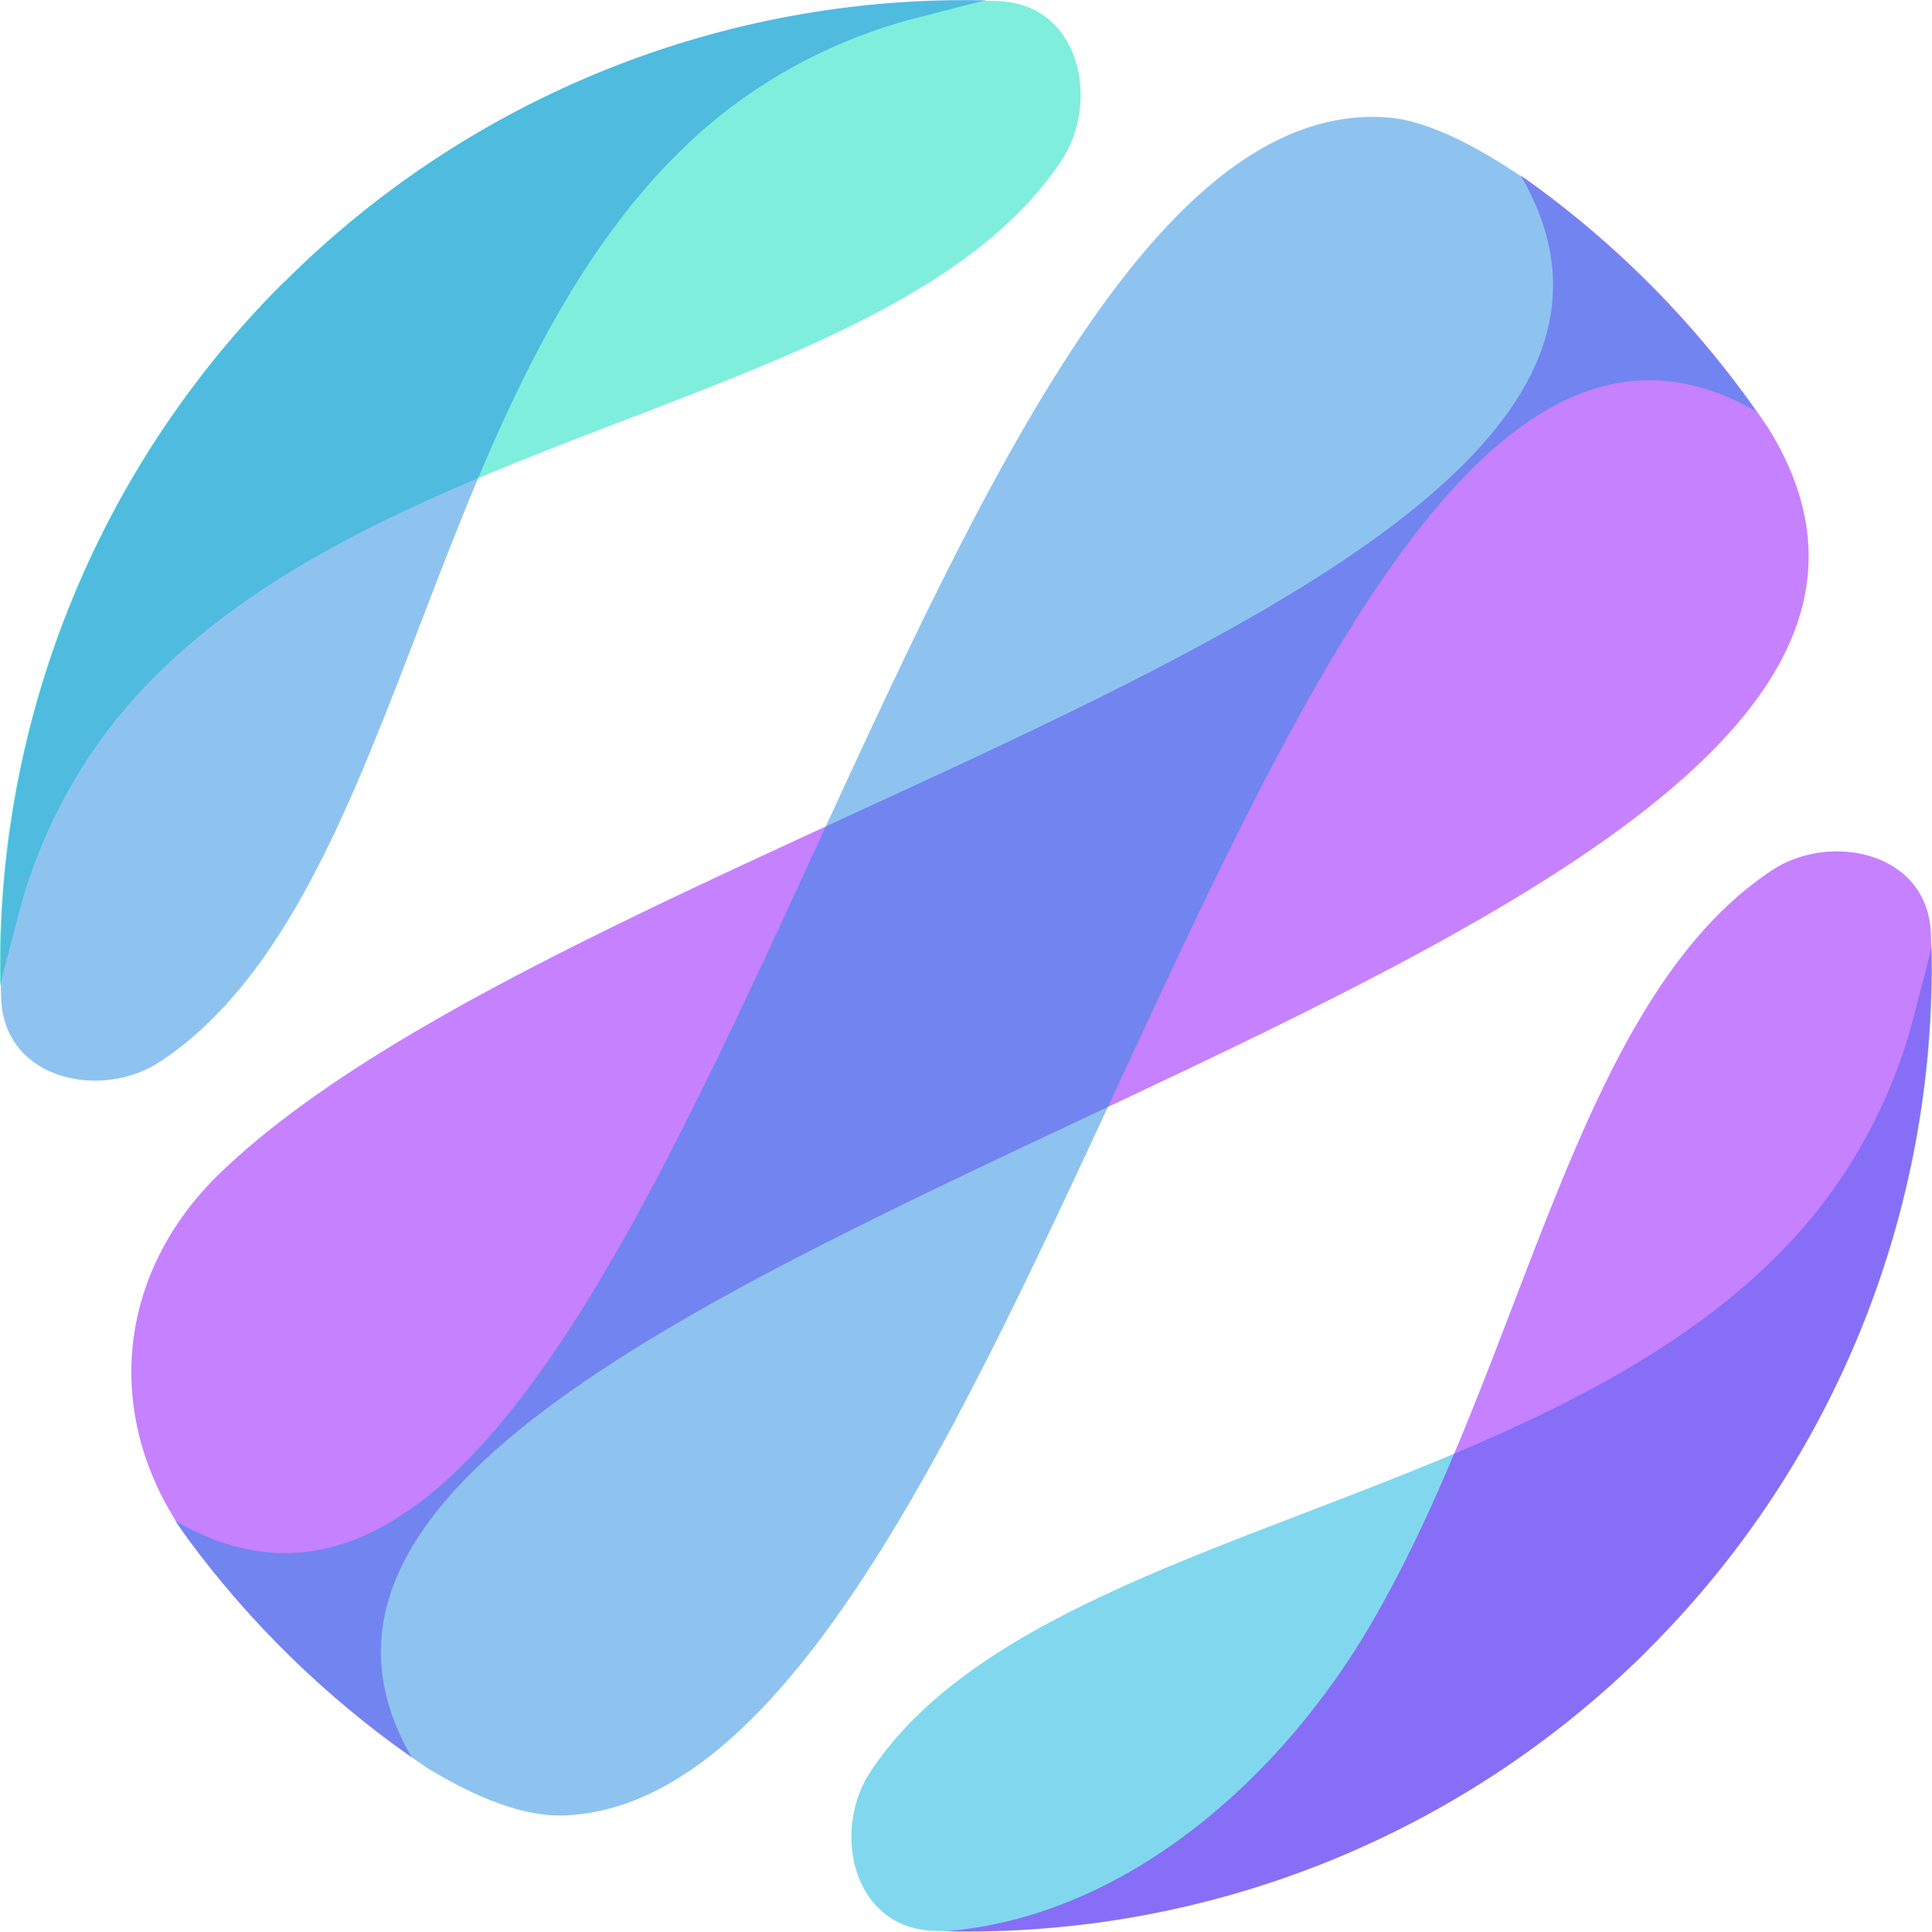
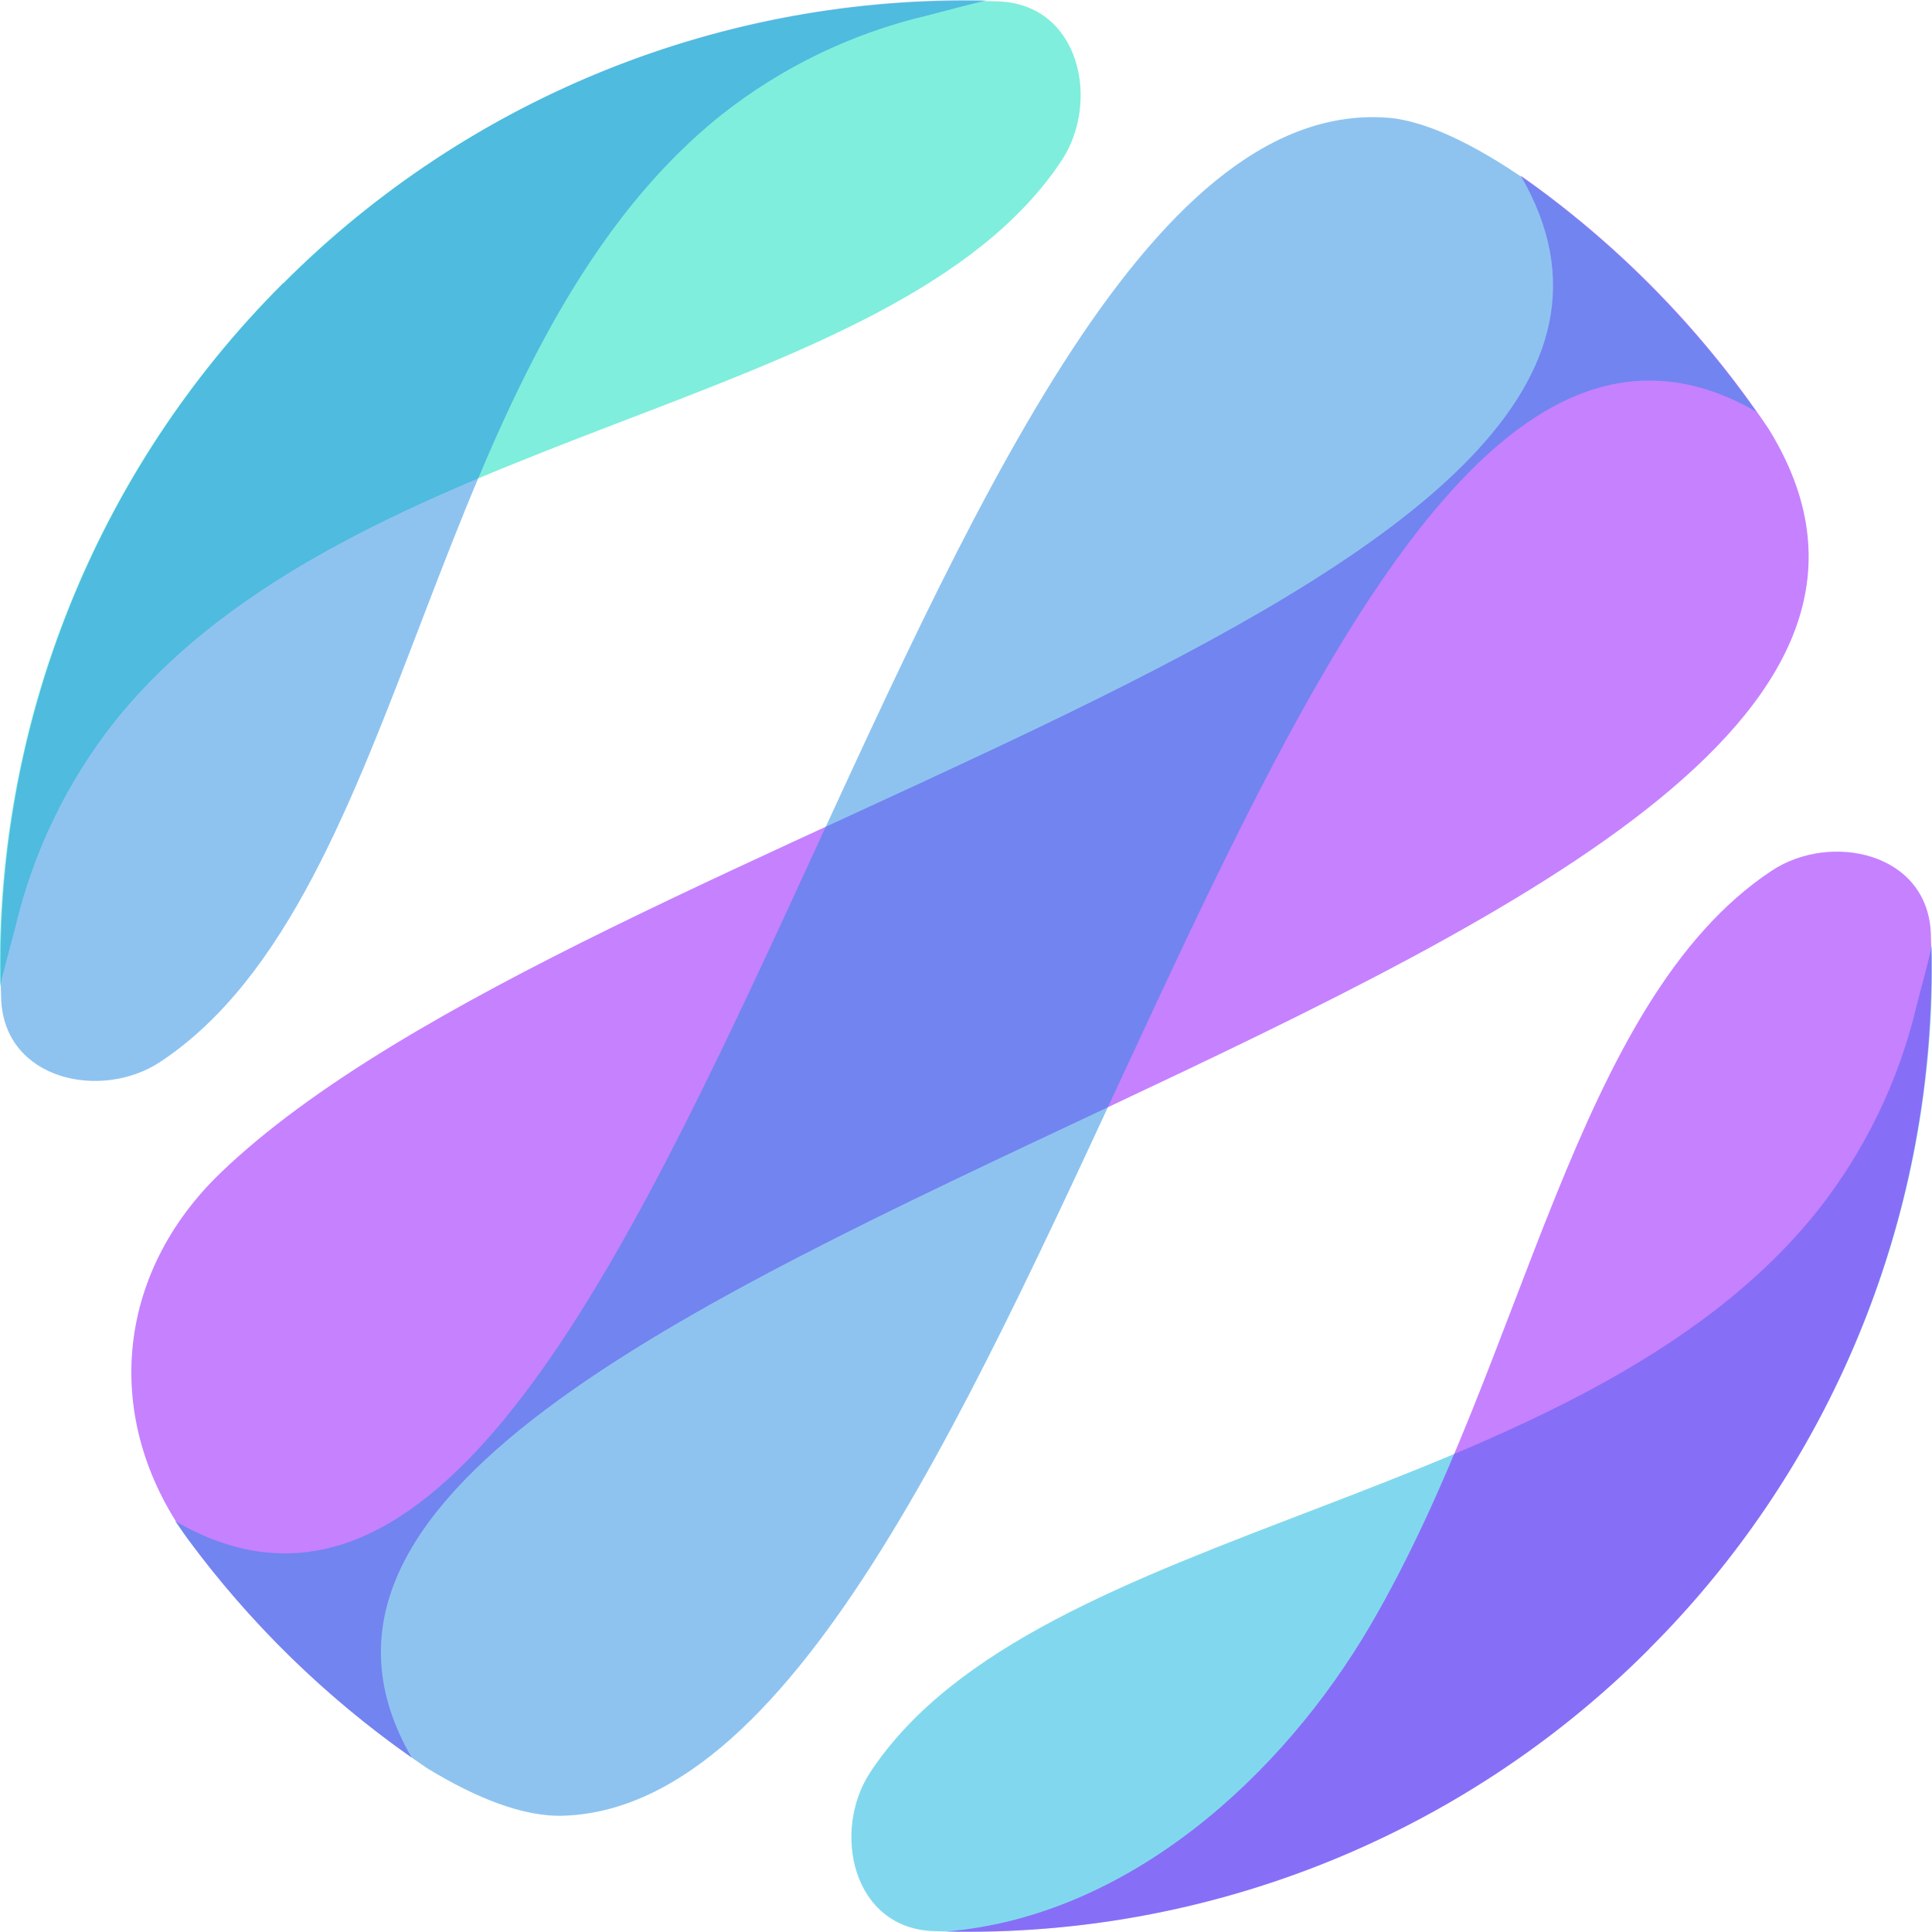
- <svg xmlns="http://www.w3.org/2000/svg" viewBox="0 0 206.46 206.4">
+ <svg xmlns="http://www.w3.org/2000/svg" viewBox="0 0 206.46 206.4" height="800" width="800">
  <g fill-rule="evenodd">
    <path d="M176.24 176.18a102.91 102.91 0 0 1-76.44 30.16c-8.75-.29-10.94-10.72-6.79-17 17.92-27.07 75.72-28.09 101.23-60a56.23 56.23 0 0 0 10.57-21.88c.56-2.21 1.26-4.67 1.63-6.42a102.92 102.92 0 0 1-30.2 75.1z" fill="#03b2de" opacity=".5" />
    <path d="M176.18 176.24a102.92 102.92 0 0 0 30.16-76.44c-.29-8.76-10.73-10.94-17-6.79C168.21 107 163 145.3 146.5 173.56c-9.44 16.21-25.92 31.19-45.38 32.82a102.78 102.78 0 0 0 75.06-30.14z" fill="#8e03ff" opacity=".5" />
    <path d="M30.22 30.28A102.94 102.94 0 0 1 106.66.12c8.77.29 10.94 10.73 6.79 17-17.91 27.07-75.72 28.09-101.23 60A56.23 56.23 0 0 0 1.65 99c-.56 2.17-1.25 4.63-1.65 6.38a102.93 102.93 0 0 1 30.2-75.1z" fill="#00deb9" opacity=".5" />
    <path d="M30.28 30.22A102.94 102.94 0 0 0 .12 106.66c.29 8.77 10.73 10.94 17 6.79 27.07-17.91 28.09-75.72 60-101.23A56.23 56.23 0 0 1 99 1.65c2.21-.56 4.67-1.25 6.42-1.63a102.93 102.93 0 0 0-75.1 30.2z" fill="#1d88e1" opacity=".5" />
    <path d="M44 187.8c-32.11-55.4 181.83-82.46 145-142a103.71 103.71 0 0 0-26.5-27.07c25.84 44.36-100 69.18-138.89 106.54C12.3 136.12 10.9 151.63 20 164.34a103.82 103.82 0 0 0 24 23.46z" fill="#8e03ff" opacity=".5" />
    <path d="M187.75 44c-51.41-29.78-77.2 148.08-127.43 150-4.47.18-9.6-2-14.56-5a103.71 103.71 0 0 1-27.07-26.5C71.5 193.28 96.63 9 148.17 12.54c4.69.32 10.6 3.57 16.11 7.51a104.32 104.32 0 0 1 23.47 24z" fill="#1d88e1" opacity=".5" />
  </g>
</svg>
